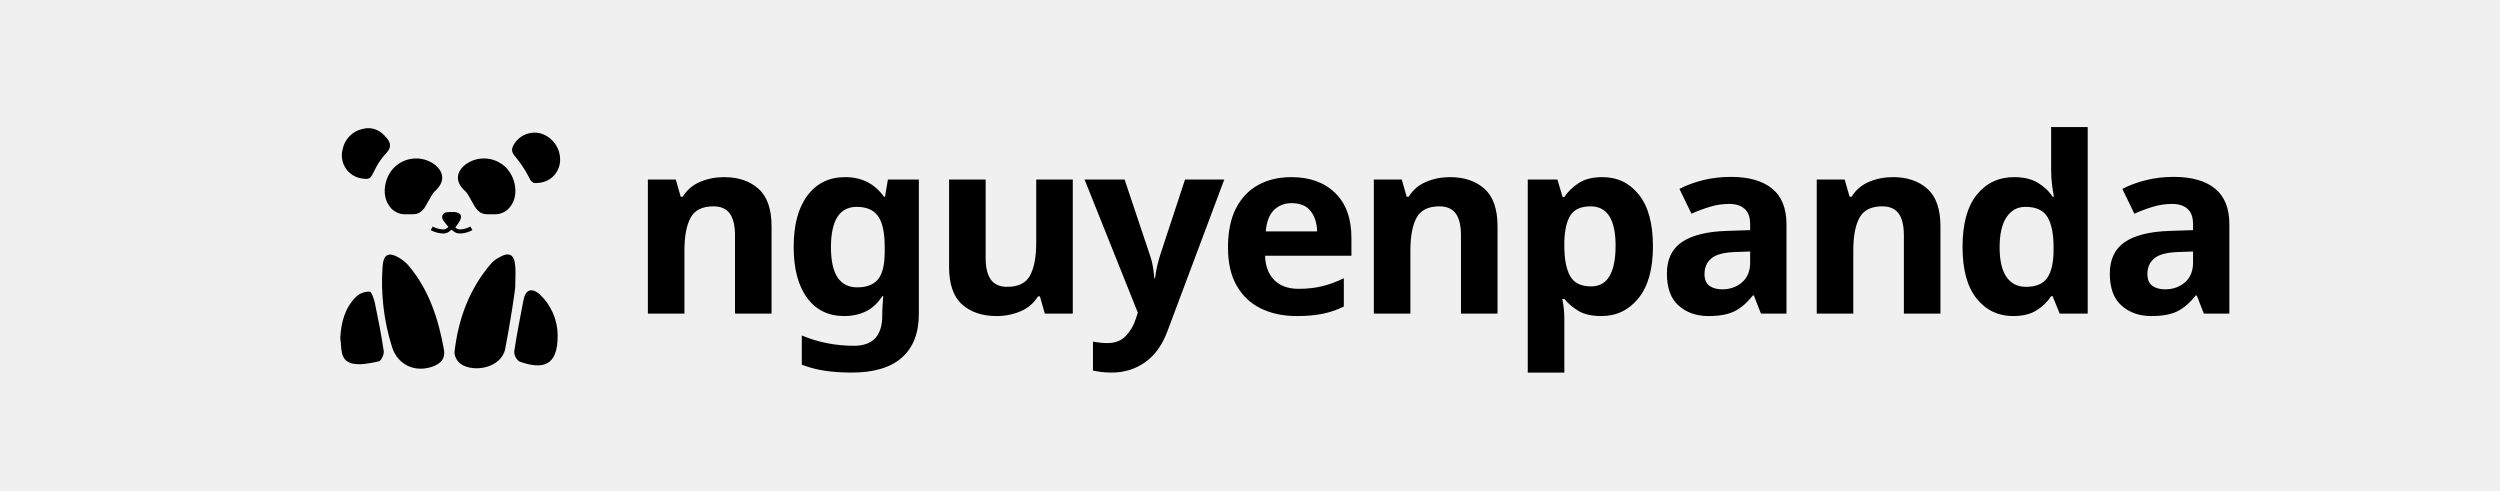
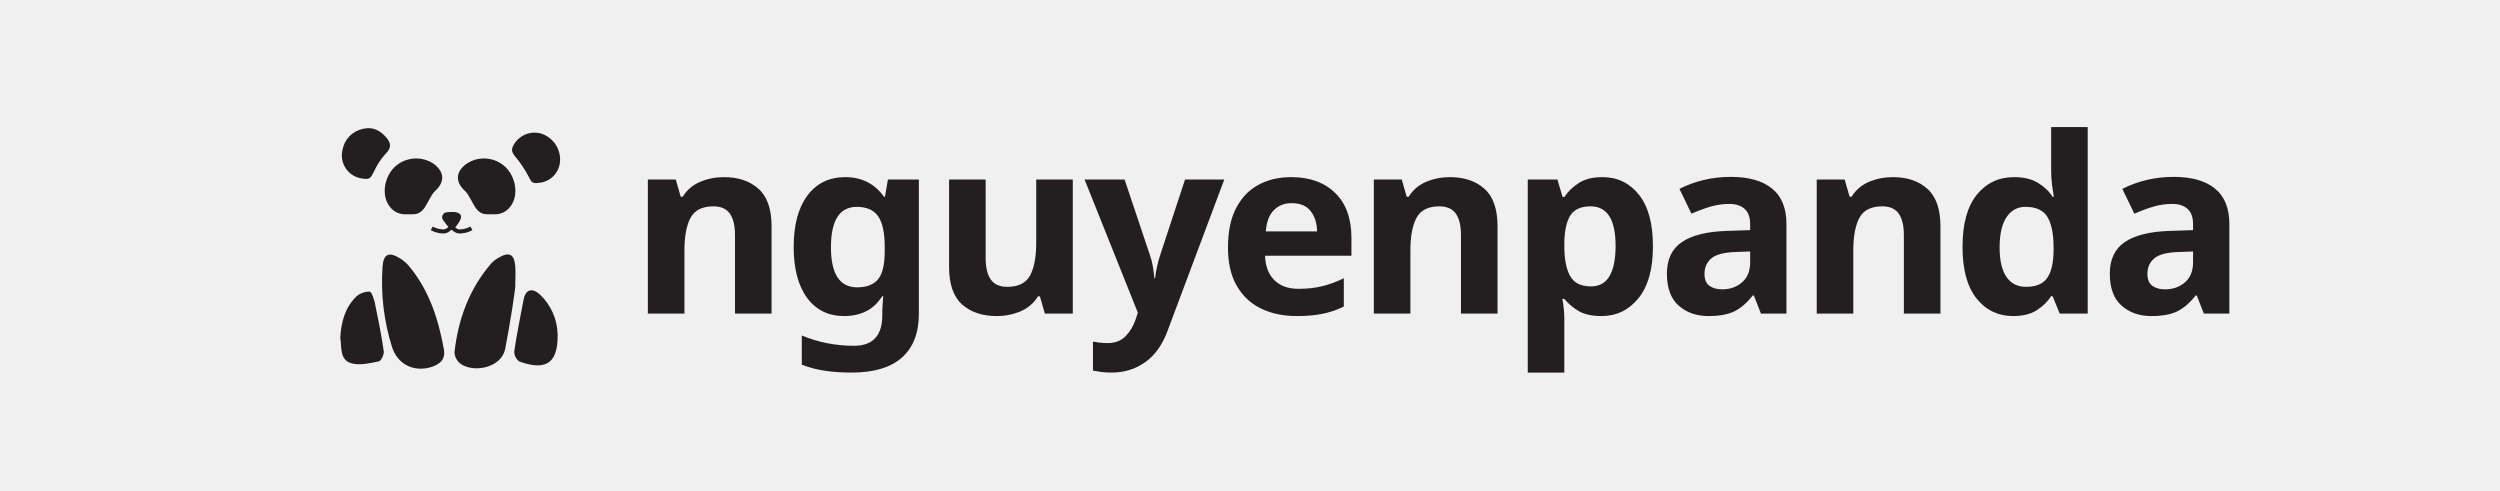
<svg xmlns="http://www.w3.org/2000/svg" viewBox="0 0 611 120">
  <defs>
    <style>
-       .cls-1,
-       .cls-3 {
-         fill: var(--color-text-primary, #000); /* Default to black */
-       }
+             .cls-1, .cls-3 { fill: #231f20; }
+             .cls-2 { fill: none; stroke: #231f20; stroke-miterlimit: 10; }
+             .cls-3 { font-size: 60px; font-family: JetBrainsMono-ExtraBold, JetBrains Mono; font-weight: 800; letter-spacing:
+             -0.03em; }

-       .cls-2 {
-         fill: none;
-         stroke: var(--color-text-primary, #000); /* Default to black */
-         stroke-miterlimit: 10;
-       }
- 
-       .cls-3 {
-         font-size: 60px;
-         font-family: JetBrainsMono-ExtraBold, JetBrains Mono;
-         font-weight: 800;
-         letter-spacing: -0.03em;
-       }
- 
-       @media (prefers-color-scheme: dark) {
-         .cls-1,
-         .cls-3 {
-           fill: var(--color-text-primary, #fff); /* Default to white in dark mode */
-         }
- 
-         .cls-2 {
-           stroke: var(--color-text-primary, #fff); /* Default to white in dark mode */
-         }
-       }
-     </style>
+             @media (prefers-color-scheme: dark) {
+             .cls-1, .cls-3 { fill: white; } /* Change color in dark mode */
+             .cls-2 { stroke: white; }
+             }
+         </style>
  </defs>
  <g id="Layer_4" data-name="Layer 4">
    <path class="cls-1" d="M111.09,51.81c1.65.24,2,1,1.13,2.43a15.69,15.69,0,0,1-1,1.41.85.85,0,0,1-1.46,0,16.88,16.88,0,0,1-1.45-1.83,1.21,1.21,0,0,1,.85-1.94A15.55,15.55,0,0,1,111.09,51.81Z" />
    <path class="cls-1" d="M120.68,52.36a4.59,4.59,0,0,0,4.14-2c2-2.67,1.25-7.13-1.32-9.57a7.64,7.64,0,0,0-9.62-.67c-2.6,2-2.6,4.44-.17,6.61,1,.91,2,3.66,3,4.63C117.88,52.54,118.68,52.36,120.68,52.36Z" />
    <path class="cls-1" d="M99.3,52.36a4.6,4.6,0,0,1-4.14-2c-2-2.67-1.24-7.13,1.32-9.57a7.65,7.65,0,0,1,9.63-.67c2.59,2,2.6,4.44.17,6.61-1,.91-2,3.66-3,4.63C102.11,52.54,101.3,52.36,99.3,52.36Z" />
    <path class="cls-1" d="M88.45,43.62a5.69,5.69,0,0,1-4.74-7,6.36,6.36,0,0,1,4.9-5.11c2.45-.64,4.4.37,5.92,2.25,1,1.2,1.19,2.37-.25,3.79A16.54,16.54,0,0,0,91.36,42C90.53,43.65,90.32,43.92,88.45,43.62Z" />
    <path class="cls-1" d="M131.92,44.66c-1.8.26-2,0-2.8-1.64a26.71,26.71,0,0,0-3.07-4.6c-1-1.18-1.2-1.82-.47-3.09a5.88,5.88,0,0,1,6.64-2.7,6.68,6.68,0,0,1,4.66,6.77A5.63,5.63,0,0,1,131.92,44.66Z" />
    <path class="cls-1" d="M123.47,85.26c-.94,4.71-7.74,5.88-10.87,3.68a3.79,3.79,0,0,1-1.53-2.81c.9-8.09,3.6-15.51,9-21.77A7.21,7.21,0,0,1,121.83,63c2.61-1.54,3.86-.93,4.1,2.08.13,1.48,0,3,0,4.49C126.17,69.58,124.51,80.06,123.47,85.26Z" />
    <path class="cls-1" d="M108.52,85.56c.33,2.19-.85,3.28-2.69,4-4.35,1.58-8.59-.33-10-4.69a52.9,52.9,0,0,1-2.33-19.73c.22-3,1.48-3.66,4.08-2.11a9.1,9.1,0,0,1,2.29,1.9C104.9,70.89,107.17,78.05,108.52,85.56Z" />
    <path class="cls-1" d="M83.16,82.67c.19-4,1.19-7.53,3.94-10.21a4.76,4.76,0,0,1,3.24-1.19c.46,0,1,1.65,1.25,2.63.83,4,1.62,7.94,2.2,11.95.11.78-.62,2.33-1.19,2.46-2.13.46-4.49,1-6.51.53C82.87,88.06,83.59,84.82,83.16,82.67Z" />
    <path class="cls-1" d="M136.29,81.88c.1,7.92-3.95,8.39-9.34,6.48a2.94,2.94,0,0,1-1.27-2.48c.61-4.19,1.48-8.34,2.25-12.51.48-2.58,2-3.18,4-1.41A13.8,13.8,0,0,1,136.29,81.88Z" />
    <path class="cls-2" d="M105.51,55.81a6.37,6.37,0,0,0,2.47.74,2.26,2.26,0,0,0,1-.08,2.78,2.78,0,0,0,.62-.36c.22-.16.43-.33.64-.5" />
    <path class="cls-2" d="M115.21,55.81a6.32,6.32,0,0,1-2.47.74,2.28,2.28,0,0,1-1-.08,2.51,2.51,0,0,1-.61-.36l-.65-.5" />
    <text class="cls-3" transform="translate(153.65 76.65)">nguyenpanda</text>
  </g>
</svg>
